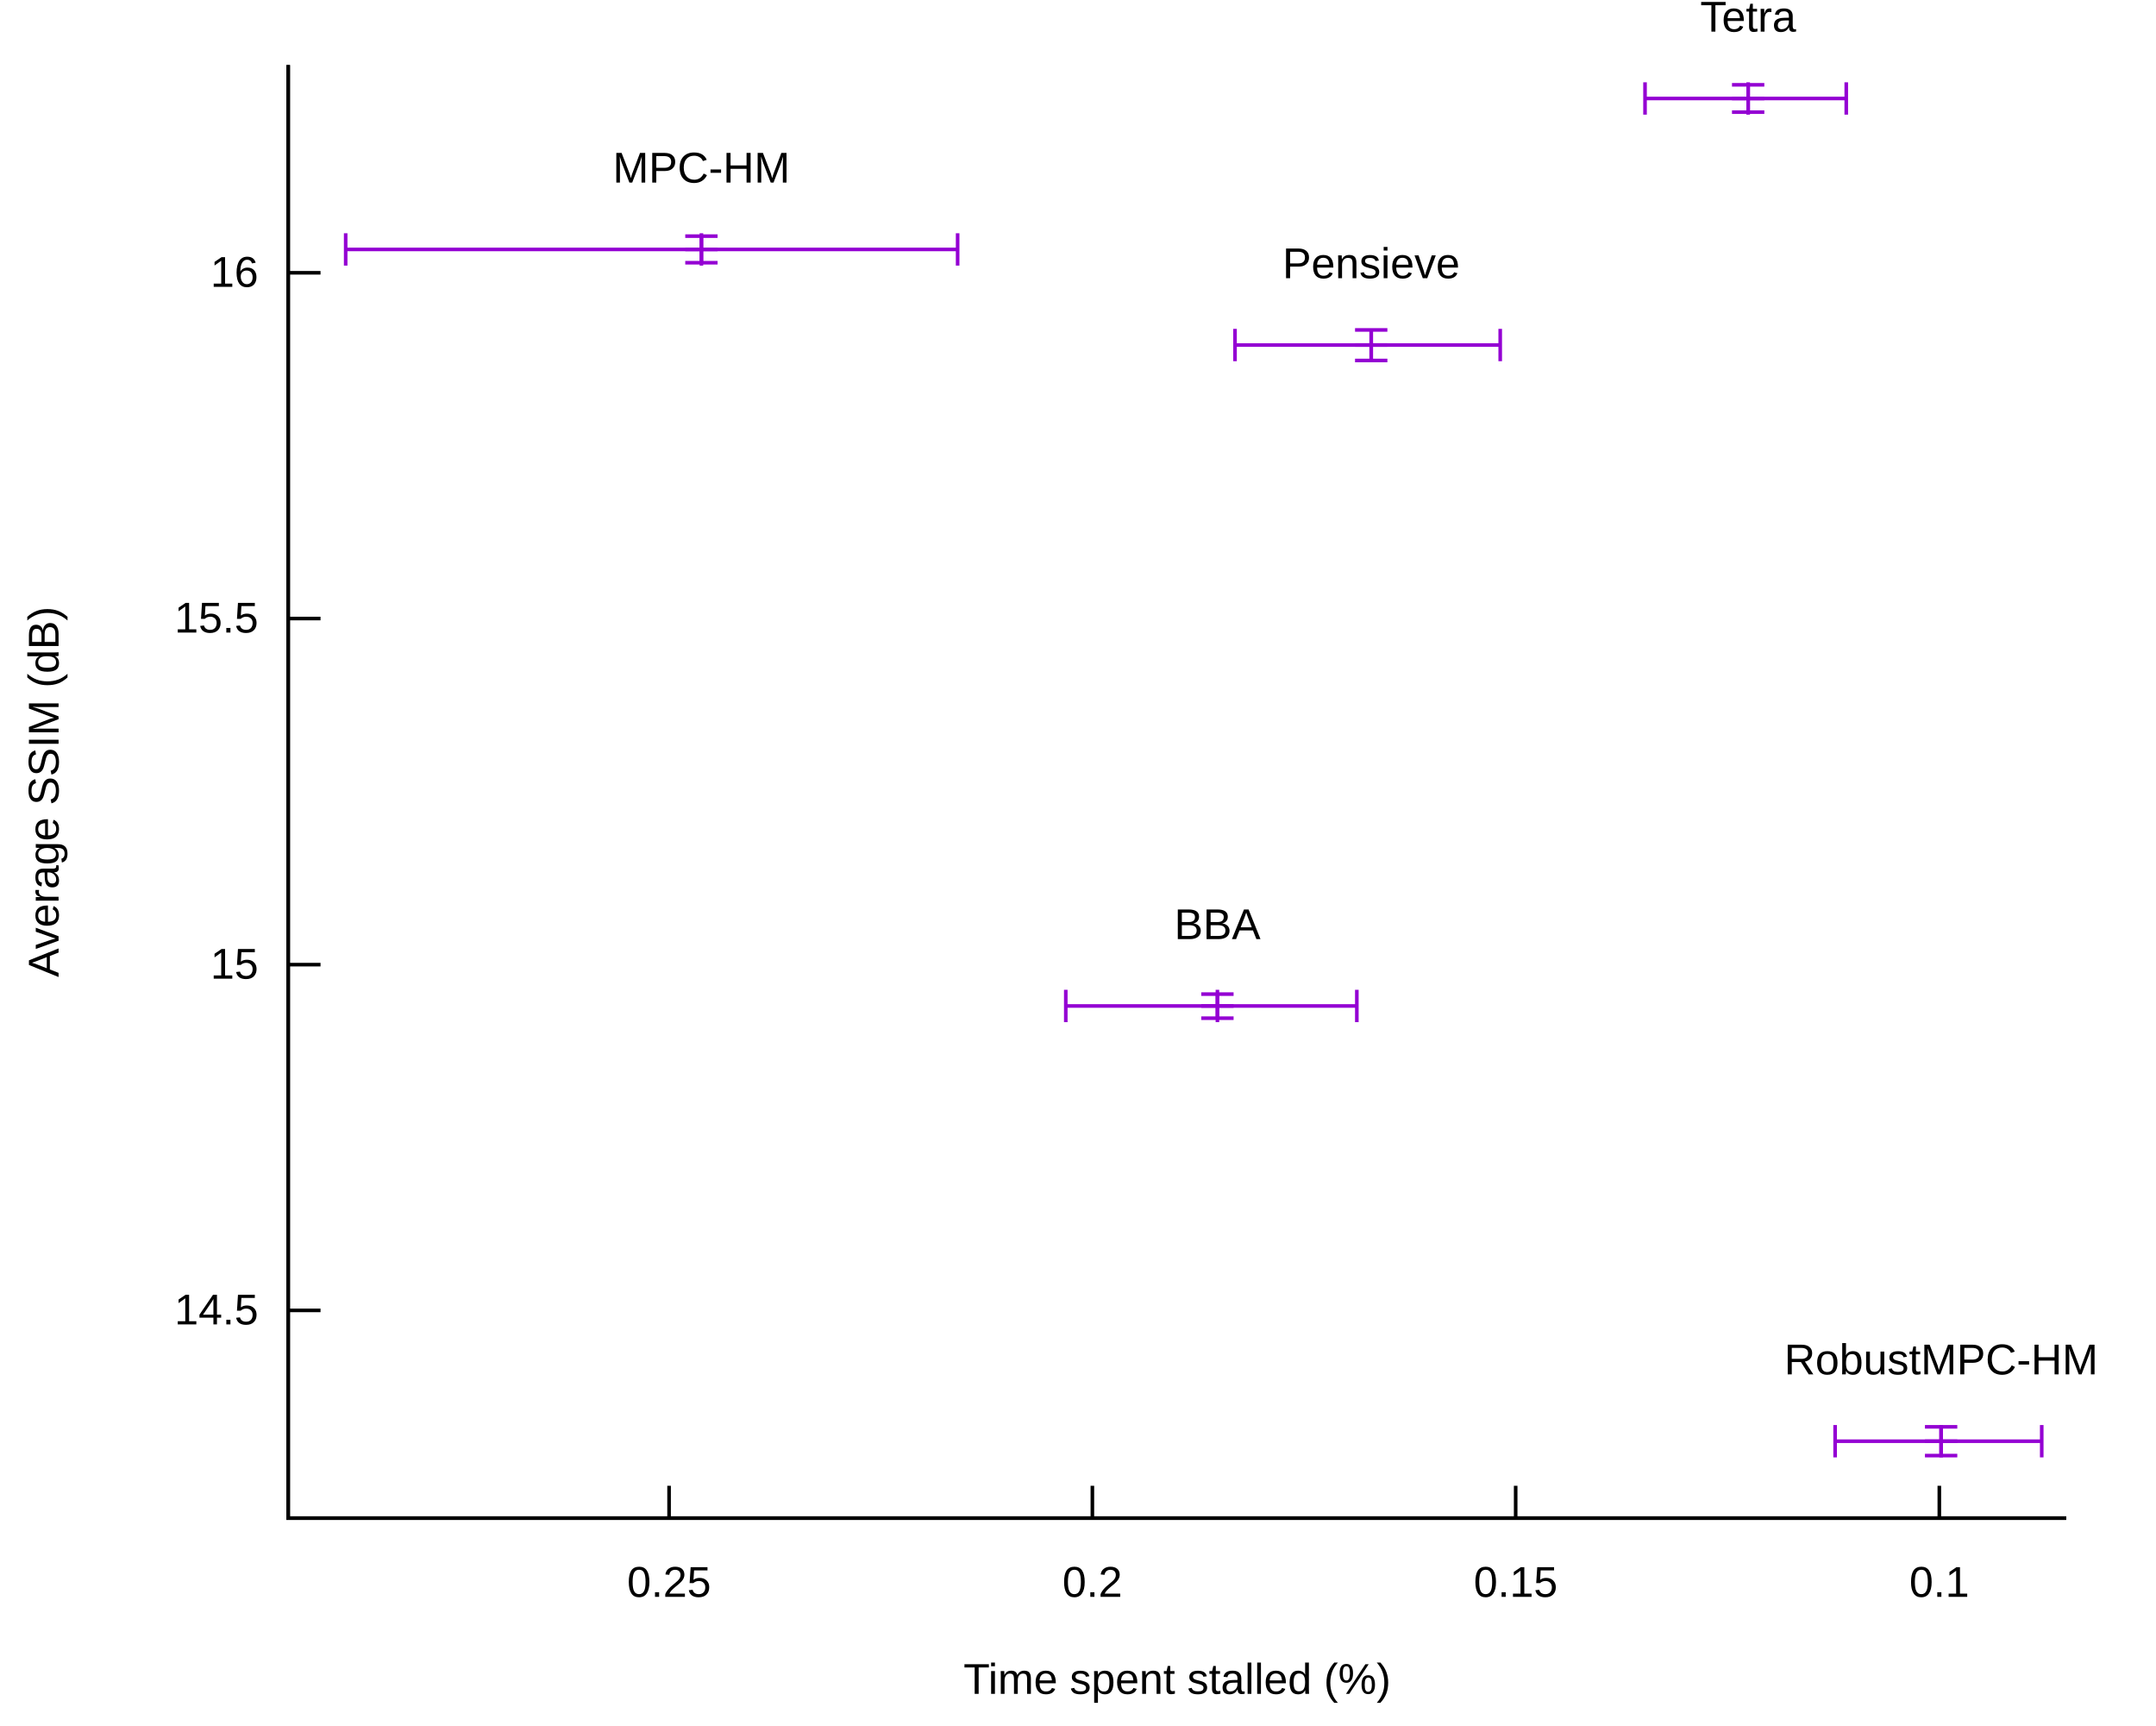
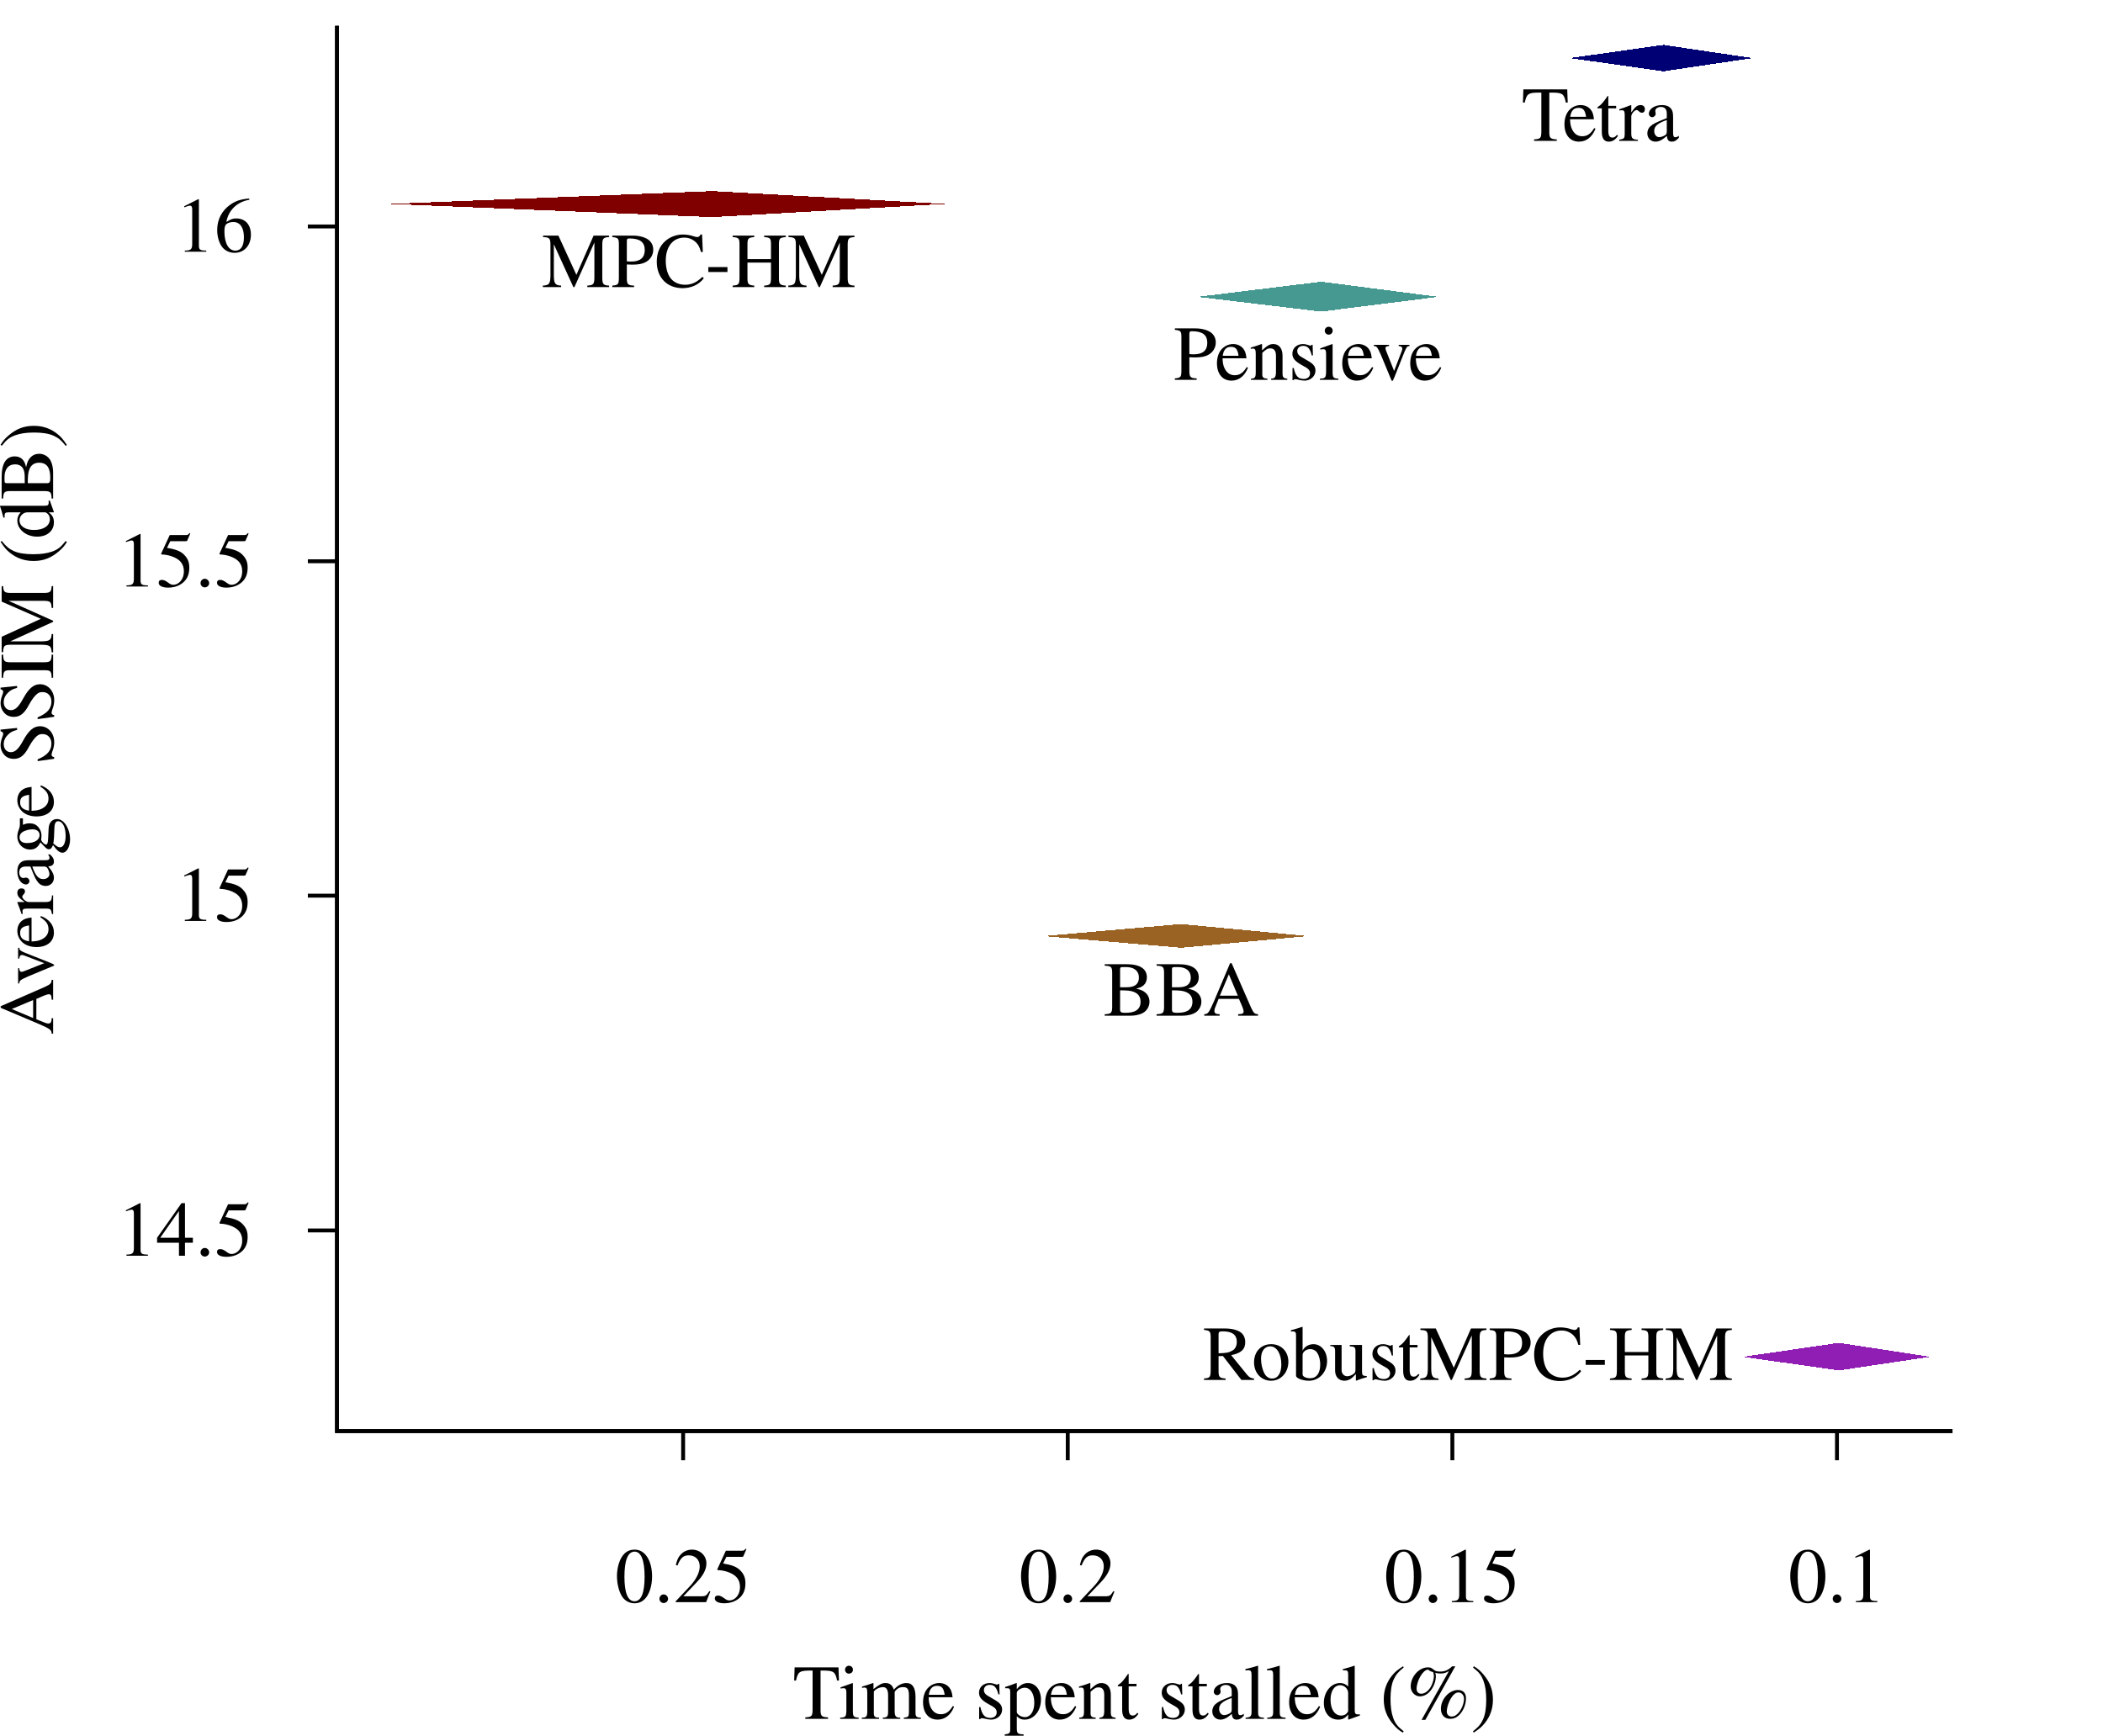
- <svg xmlns="http://www.w3.org/2000/svg" xmlns:xlink="http://www.w3.org/1999/xlink" width="600" height="480" viewBox="0 0 600 480">
-   <g id="gnuplot_canvas">
-     <rect x="0" y="0" width="600" height="480" fill="none" />
-     <defs>
-       <circle id="gpDot" r="0.5" stroke-width="0.5" stroke="currentColor" />
-       <path id="gpPt0" stroke-width="0.222" stroke="currentColor" d="M-1,0 h2 M0,-1 v2" />
-       <path id="gpPt1" stroke-width="0.222" stroke="currentColor" d="M-1,-1 L1,1 M1,-1 L-1,1" />
-       <path id="gpPt2" stroke-width="0.222" stroke="currentColor" d="M-1,0 L1,0 M0,-1 L0,1 M-1,-1 L1,1 M-1,1 L1,-1" />
-       <rect id="gpPt3" stroke-width="0.222" stroke="currentColor" x="-1" y="-1" width="2" height="2" />
-       <rect id="gpPt4" stroke-width="0.222" stroke="currentColor" fill="currentColor" x="-1" y="-1" width="2" height="2" />
-       <circle id="gpPt5" stroke-width="0.222" stroke="currentColor" cx="0" cy="0" r="1" />
-       <use xlink:href="#gpPt5" id="gpPt6" fill="currentColor" stroke="none" />
-       <path id="gpPt7" stroke-width="0.222" stroke="currentColor" d="M0,-1.33 L-1.33,0.67 L1.33,0.67 z" />
-       <use xlink:href="#gpPt7" id="gpPt8" fill="currentColor" stroke="none" />
-       <use xlink:href="#gpPt7" id="gpPt9" stroke="currentColor" transform="rotate(180)" />
-       <use xlink:href="#gpPt9" id="gpPt10" fill="currentColor" stroke="none" />
-       <use xlink:href="#gpPt3" id="gpPt11" stroke="currentColor" transform="rotate(45)" />
-       <use xlink:href="#gpPt11" id="gpPt12" fill="currentColor" stroke="none" />
-       <path id="gpPt13" stroke-width="0.222" stroke="currentColor" d="M0,1.330 L1.265,0.411 L0.782,-1.067 L-0.782,-1.076 L-1.265,0.411 z" />
-       <use xlink:href="#gpPt13" id="gpPt14" fill="currentColor" stroke="none" />
-       <filter id="textbox" filterUnits="objectBoundingBox" x="0" y="0" height="1" width="1">
-         <feFlood flood-color="white" flood-opacity="1" result="bgnd" />
-         <feComposite in="SourceGraphic" in2="bgnd" operator="atop" />
+ <svg xmlns="http://www.w3.org/2000/svg" xmlns:xlink="http://www.w3.org/1999/xlink" width="540.765" height="446.38" viewBox="0 0 540.765 446.38" version="1.1" id="svg474">
+   <defs id="defs478">
+     <defs id="defs274">
+       <circle style="stroke:currentColor;stroke-width:0.5" cy="0" cx="0" r="0.5" id="gpDot" />
+       <path style="stroke:currentColor;stroke-width:0.133" d="M -1,0 H 1 M 0,-1 v 2" id="gpPt0" />
+       <path style="stroke:currentColor;stroke-width:0.133" d="M -1,-1 1,1 M 1,-1 -1,1" id="gpPt1" />
+       <path style="stroke:currentColor;stroke-width:0.133" d="M -1,0 H 1 M 0,-1 v 2 m -1,-2 2,2 m -2,0 2,-2" id="gpPt2" />
+       <rect style="stroke:currentColor;stroke-width:0.133" height="2" width="2" y="-1" x="-1" id="gpPt3" />
+       <rect style="fill:currentColor;stroke:currentColor;stroke-width:0.133" height="2" width="2" y="-1" x="-1" id="gpPt4" />
+       <circle style="stroke:currentColor;stroke-width:0.133" r="1" cy="0" cx="0" id="gpPt5" />
+       <use height="100%" width="100%" y="0" x="0" style="fill:currentColor;stroke:none" id="gpPt6" xlink:href="#gpPt5" />
+       <path style="stroke:currentColor;stroke-width:0.133" d="m 0,-1.33 -1.33,2 h 2.66 z" id="gpPt7" />
+       <use height="100%" width="100%" y="0" x="0" style="fill:currentColor;stroke:none" id="gpPt8" xlink:href="#gpPt7" />
+       <use height="100%" width="100%" y="0" x="0" style="stroke:currentColor" transform="scale(-1)" id="gpPt9" xlink:href="#gpPt7" />
+       <use height="100%" width="100%" y="0" x="0" style="fill:currentColor;stroke:none" id="gpPt10" xlink:href="#gpPt9" />
+       <use height="100%" width="100%" y="0" x="0" style="stroke:currentColor" transform="rotate(45)" id="gpPt11" xlink:href="#gpPt3" />
+       <use height="100%" width="100%" y="0" x="0" style="fill:currentColor;stroke:none" id="gpPt12" xlink:href="#gpPt11" />
+       <path style="stroke:currentColor;stroke-width:0.133" d="M 0,1.33 1.265,0.411 0.782,-1.067 -0.782,-1.076 -1.265,0.411 Z" id="gpPt13" />
+       <use height="100%" width="100%" y="0" x="0" style="fill:currentColor;stroke:none" id="gpPt14" xlink:href="#gpPt13" />
+       <filter width="1" height="1" y="0" x="0" filterUnits="objectBoundingBox" id="textbox">
+         <feFlood id="feFlood264" result="bgnd" flood-opacity="1" flood-color="white" />
+         <feComposite id="feComposite266" operator="atop" in2="bgnd" in="SourceGraphic" />
      </filter>
-       <filter id="greybox" filterUnits="objectBoundingBox" x="0" y="0" height="1" width="1">
-         <feFlood flood-color="lightgrey" flood-opacity="1" result="grey" />
-         <feComposite in="SourceGraphic" in2="grey" operator="atop" />
+       <filter width="1" height="1" y="0" x="0" filterUnits="objectBoundingBox" id="greybox">
+         <feFlood id="feFlood269" result="grey" flood-opacity="1" flood-color="lightgrey" />
+         <feComposite id="feComposite271" operator="atop" in2="grey" in="SourceGraphic" />
      </filter>
    </defs>
-     <g fill="none" color="white" stroke="currentColor" stroke-width="1.00" stroke-linecap="butt" stroke-linejoin="miter">
- </g>
-     <g fill="none" color="black" stroke="currentColor" stroke-width="1.00" stroke-linecap="butt" stroke-linejoin="miter">
-       <path stroke="black" d="M80.2,364.6 L89.2,364.6  " />
-       <g transform="translate(71.9,368.5)" stroke="none" fill="black" font-family="Arial" font-size="12.00" text-anchor="end">
-         <text>
-           <tspan font-family="Arial"> 14.5</tspan>
-         </text>
-       </g>
+   </defs>
+   <g style="color:#ffffff;fill:none;stroke:currentColor;stroke-width:1;stroke-linecap:butt;stroke-linejoin:miter" id="g276" transform="translate(-55.84,-23.46)" />
+   <g style="color:#000000;fill:none;stroke:currentColor;stroke-width:1;stroke-linecap:butt;stroke-linejoin:miter" id="g286" transform="translate(-55.84,-23.46)">
+     <path style="stroke:#000000" id="path278" d="M 142.5,339.9 H 135" />
+     <g style="font-size:20px;font-family:Times;text-anchor:end;fill:#000000;stroke:none" id="g284" font-size="20.00" transform="translate(121,346.4)">
+       <text id="text282">
+         <tspan style="font-family:Times" id="tspan280">14.5</tspan>
+       </text>
    </g>
-     <g fill="none" color="black" stroke="currentColor" stroke-width="1.00" stroke-linecap="butt" stroke-linejoin="miter">
-       <path stroke="black" d="M80.2,268.4 L89.2,268.4  " />
-       <g transform="translate(71.9,272.3)" stroke="none" fill="black" font-family="Arial" font-size="12.00" text-anchor="end">
-         <text>
-           <tspan font-family="Arial"> 15</tspan>
-         </text>
-       </g>
+   </g>
+   <g style="color:#000000;fill:none;stroke:currentColor;stroke-width:1;stroke-linecap:butt;stroke-linejoin:miter" id="g296" transform="translate(-55.84,-23.46)">
+     <path style="stroke:#000000" id="path288" d="M 142.5,253.8 H 135" />
+     <g style="font-size:20px;font-family:Times;text-anchor:end;fill:#000000;stroke:none" id="g294" font-size="20.00" transform="translate(121,260.3)">
+       <text id="text292">
+         <tspan style="font-family:Times" id="tspan290">15</tspan>
+       </text>
    </g>
-     <g fill="none" color="black" stroke="currentColor" stroke-width="1.00" stroke-linecap="butt" stroke-linejoin="miter">
-       <path stroke="black" d="M80.2,172.1 L89.2,172.1  " />
-       <g transform="translate(71.9,176.0)" stroke="none" fill="black" font-family="Arial" font-size="12.00" text-anchor="end">
-         <text>
-           <tspan font-family="Arial"> 15.5</tspan>
-         </text>
-       </g>
+   </g>
+   <g style="color:#000000;fill:none;stroke:currentColor;stroke-width:1;stroke-linecap:butt;stroke-linejoin:miter" id="g306" transform="translate(-55.84,-23.46)">
+     <path style="stroke:#000000" id="path298" d="M 142.5,167.8 H 135" />
+     <g style="font-size:20px;font-family:Times;text-anchor:end;fill:#000000;stroke:none" id="g304" font-size="20.00" transform="translate(121,174.3)">
+       <text id="text302">
+         <tspan style="font-family:Times" id="tspan300">15.5</tspan>
+       </text>
    </g>
-     <g fill="none" color="black" stroke="currentColor" stroke-width="1.00" stroke-linecap="butt" stroke-linejoin="miter">
-       <path stroke="black" d="M80.2,75.9 L89.2,75.9  " />
-       <g transform="translate(71.9,79.8)" stroke="none" fill="black" font-family="Arial" font-size="12.00" text-anchor="end">
-         <text>
-           <tspan font-family="Arial"> 16</tspan>
-         </text>
-       </g>
+   </g>
+   <g style="color:#000000;fill:none;stroke:currentColor;stroke-width:1;stroke-linecap:butt;stroke-linejoin:miter" id="g316" transform="translate(-55.84,-23.46)">
+     <path style="stroke:#000000" id="path308" d="M 142.5,81.7 H 135" />
+     <g style="font-size:20px;font-family:Times;text-anchor:end;fill:#000000;stroke:none" id="g314" font-size="20.00" transform="translate(121,88.2)">
+       <text id="text312">
+         <tspan style="font-family:Times" id="tspan310">16</tspan>
+       </text>
    </g>
-     <g fill="none" color="black" stroke="currentColor" stroke-width="1.00" stroke-linecap="butt" stroke-linejoin="miter">
-       <path stroke="black" d="M539.7,422.4 L539.7,413.4  " />
-       <g transform="translate(539.7,444.3)" stroke="none" fill="black" font-family="Arial" font-size="12.00" text-anchor="middle">
-         <text>
-           <tspan font-family="Arial"> 0.1</tspan>
-         </text>
-       </g>
+   </g>
+   <g style="color:#000000;fill:none;stroke:currentColor;stroke-width:1;stroke-linecap:butt;stroke-linejoin:miter" id="g326" transform="translate(-55.84,-23.46)">
+     <path style="stroke:#000000" id="path318" d="M 528.2,391.5 V 399" />
+     <g style="font-size:20px;font-family:Times;text-anchor:middle;fill:#000000;stroke:none" id="g324" font-size="20.00" transform="translate(528.2,435.5)">
+       <text id="text322">
+         <tspan style="font-family:Times" id="tspan320">0.1</tspan>
+       </text>
    </g>
-     <g fill="none" color="black" stroke="currentColor" stroke-width="1.00" stroke-linecap="butt" stroke-linejoin="miter">
-       <path stroke="black" d="M421.8,422.4 L421.8,413.4  " />
-       <g transform="translate(421.8,444.3)" stroke="none" fill="black" font-family="Arial" font-size="12.00" text-anchor="middle">
-         <text>
-           <tspan font-family="Arial"> 0.15</tspan>
-         </text>
-       </g>
+   </g>
+   <g style="color:#000000;fill:none;stroke:currentColor;stroke-width:1;stroke-linecap:butt;stroke-linejoin:miter" id="g336" transform="translate(-55.84,-23.46)">
+     <path style="stroke:#000000" id="path328" d="M 429.3,391.5 V 399" />
+     <g style="font-size:20px;font-family:Times;text-anchor:middle;fill:#000000;stroke:none" id="g334" font-size="20.00" transform="translate(429.3,435.5)">
+       <text id="text332">
+         <tspan style="font-family:Times" id="tspan330">0.15</tspan>
+       </text>
    </g>
-     <g fill="none" color="black" stroke="currentColor" stroke-width="1.00" stroke-linecap="butt" stroke-linejoin="miter">
-       <path stroke="black" d="M304.0,422.4 L304.0,413.4  " />
-       <g transform="translate(304.0,444.3)" stroke="none" fill="black" font-family="Arial" font-size="12.00" text-anchor="middle">
-         <text>
-           <tspan font-family="Arial"> 0.2</tspan>
-         </text>
-       </g>
+   </g>
+   <g style="color:#000000;fill:none;stroke:currentColor;stroke-width:1;stroke-linecap:butt;stroke-linejoin:miter" id="g346" transform="translate(-55.84,-23.46)">
+     <path style="stroke:#000000" id="path338" d="M 330.4,391.5 V 399" />
+     <g style="font-size:20px;font-family:Times;text-anchor:middle;fill:#000000;stroke:none" id="g344" font-size="20.00" transform="translate(330.4,435.5)">
+       <text id="text342">
+         <tspan style="font-family:Times" id="tspan340">0.2</tspan>
+       </text>
    </g>
-     <g fill="none" color="black" stroke="currentColor" stroke-width="1.00" stroke-linecap="butt" stroke-linejoin="miter">
-       <path stroke="black" d="M186.2,422.4 L186.2,413.4  " />
-       <g transform="translate(186.2,444.3)" stroke="none" fill="black" font-family="Arial" font-size="12.00" text-anchor="middle">
-         <text>
-           <tspan font-family="Arial"> 0.25</tspan>
-         </text>
-       </g>
+   </g>
+   <g style="color:#000000;fill:none;stroke:currentColor;stroke-width:1;stroke-linecap:butt;stroke-linejoin:miter" id="g356" transform="translate(-55.84,-23.46)">
+     <path style="stroke:#000000" id="path348" d="M 231.5,391.5 V 399" />
+     <g style="font-size:20px;font-family:Times;text-anchor:middle;fill:#000000;stroke:none" id="g354" font-size="20.00" transform="translate(231.5,435.5)">
+       <text id="text352">
+         <tspan style="font-family:Times" id="tspan350">0.25</tspan>
+       </text>
    </g>
-     <g fill="none" color="black" stroke="currentColor" stroke-width="1.00" stroke-linecap="butt" stroke-linejoin="miter">
- </g>
-     <g fill="none" color="black" stroke="currentColor" stroke-width="1.00" stroke-linecap="butt" stroke-linejoin="miter">
-       <path stroke="black" d="M80.2,18.1 L80.2,422.4 L575.0,422.4 M575.0,18.1 M80.2,18.1  " />
+   </g>
+   <g style="color:#000000;fill:none;stroke:currentColor;stroke-width:1;stroke-linecap:butt;stroke-linejoin:miter" id="g358" transform="translate(-55.84,-23.46)" />
+   <g style="color:#000000;fill:none;stroke:currentColor;stroke-width:1;stroke-linecap:butt;stroke-linejoin:miter" id="g362" transform="translate(-55.84,-23.46)">
+     <path style="stroke:#000000" id="path360" d="m 142.5,30.1 v 361.4 h 415.4 m 0,-361.4 m -415.4,0" />
+   </g>
+   <g style="color:#000000;fill:none;stroke:#000000;stroke-width:0;stroke-linecap:butt;stroke-linejoin:miter" id="g364" transform="translate(-55.84,-23.46)" />
+   <g style="color:#000000;fill:none;stroke:currentColor;stroke-width:0;stroke-linecap:butt;stroke-linejoin:miter" id="g372" transform="translate(-55.84,-23.46)">
+     <g style="stroke:none;shape-rendering:crispEdges" id="g368">
+       <polygon style="fill:#000075" id="polygon366" points="459.5,38.4 483.6,41.8 506.5,38.4 483.6,35 " />
    </g>
-     <g fill="none" color="black" stroke="currentColor" stroke-width="1.00" stroke-linecap="butt" stroke-linejoin="miter">
-       <g transform="translate(16.3,220.3) rotate(270)" stroke="none" fill="black" font-family="Arial" font-size="12.00" text-anchor="middle">
-         <text>
-           <tspan font-family="Arial">Average SSIM (dB)</tspan>
-         </text>
-       </g>
+     <path style="stroke:#000000;stroke-dasharray:none" id="path370" d="m 506.5,38.4 -22.9,-3.4 -24.1,3.4 24.1,3.4 z" />
+ Z </g>
+   <g style="color:#000000;fill:none;stroke:currentColor;stroke-width:0;stroke-linecap:butt;stroke-linejoin:miter" id="g380" transform="translate(-55.84,-23.46)">
+     <g style="stroke:none;shape-rendering:crispEdges" id="g376">
+       <polygon style="fill:#800000" id="polygon374" points="156,75.9 239,79.3 298.9,75.9 239,72.6 " />
    </g>
-     <g fill="none" color="black" stroke="currentColor" stroke-width="1.00" stroke-linecap="butt" stroke-linejoin="miter">
-       <g transform="translate(327.6,471.3)" stroke="none" fill="black" font-family="Arial" font-size="12.00" text-anchor="middle">
-         <text>
-           <tspan font-family="Arial">Time spent stalled (%)</tspan>
-         </text>
-       </g>
+     <path style="stroke:#000000;stroke-dasharray:none" id="path378" d="m 298.9,75.9 -59.9,-3.3 -83,3.3 83,3.4 z" />
+ Z </g>
+   <g style="color:#000000;fill:none;stroke:currentColor;stroke-width:0;stroke-linecap:butt;stroke-linejoin:miter" id="g388" transform="translate(-55.84,-23.46)">
+     <g style="stroke:none;shape-rendering:crispEdges" id="g384">
+       <polygon style="fill:#911eb4" id="polygon382" points="504,372.4 528.7,375.9 552.2,372.4 528.7,368.8 " />
    </g>
-     <g fill="none" color="black" stroke="currentColor" stroke-width="1.00" stroke-linecap="butt" stroke-linejoin="miter">
- </g>
-     <g id="gnuplot_plot_1">
-       <g fill="none" color="black" stroke="currentColor" stroke-width="1.00" stroke-linecap="butt" stroke-linejoin="miter">
-         <path stroke="rgb(148,   0, 211)" d="M486.5,31.2 L486.5,23.6 M482.0,31.2 L491.0,31.2 M482.0,23.6 L491.0,23.6 M195.2,73.1 L195.2,65.7   M190.7,73.1 L199.7,73.1 M190.7,65.7 L199.7,65.7 M540.2,405.0 L540.2,397.0 M535.7,405.0 L544.7,405.0   M535.7,397.0 L544.7,397.0 M381.6,100.3 L381.6,91.8 M377.1,100.3 L386.1,100.3 M377.1,91.8 L386.1,91.8   M338.8,283.3 L338.8,276.6 M334.3,283.3 L343.3,283.3 M334.3,276.6 L343.3,276.6 M513.8,27.4 L457.8,27.4   M513.8,31.9 L513.8,22.9 M457.8,31.9 L457.8,22.9 M266.5,69.4 L96.2,69.4 M266.5,73.9 L266.5,64.9   M96.2,73.9 L96.2,64.9 M568.2,401.0 L510.7,401.0 M568.2,405.5 L568.2,396.5 M510.7,405.5 L510.7,396.5   M417.5,96.0 L343.7,96.0 M417.5,100.5 L417.5,91.5 M343.7,100.5 L343.7,91.5 M377.6,279.9 L296.6,279.9   M377.6,284.4 L377.6,275.4 M296.6,284.4 L296.6,275.4  " />
-         <use xlink:href="#gpPt0" transform="translate(486.5,27.4) scale(4.50)" color="rgb(148,   0, 211)" />
-         <use xlink:href="#gpPt0" transform="translate(195.2,69.4) scale(4.50)" color="rgb(148,   0, 211)" />
-         <use xlink:href="#gpPt0" transform="translate(540.2,401.0) scale(4.50)" color="rgb(148,   0, 211)" />
-         <use xlink:href="#gpPt0" transform="translate(381.6,96.0) scale(4.50)" color="rgb(148,   0, 211)" />
-         <use xlink:href="#gpPt0" transform="translate(338.8,279.9) scale(4.50)" color="rgb(148,   0, 211)" />
-       </g>
+     <path style="stroke:#000000;stroke-dasharray:none" id="path386" d="m 552.2,372.4 -23.5,-3.6 -24.7,3.6 24.7,3.5 z" />
+ Z </g>
+   <g style="color:#000000;fill:none;stroke:currentColor;stroke-width:0;stroke-linecap:butt;stroke-linejoin:miter" id="g396" transform="translate(-55.84,-23.46)">
+     <g style="stroke:none;shape-rendering:crispEdges" id="g392">
+       <polygon style="fill:#469990" id="polygon390" points="363.8,99.8 395.6,103.6 425.7,99.8 395.6,95.9 " />
    </g>
-     <g id="gnuplot_plot_2">
-       <g fill="none" color="black" stroke="currentColor" stroke-width="1.00" stroke-linecap="butt" stroke-linejoin="miter">
-         <g transform="translate(486.5,8.8)" stroke="none" fill="black" font-family="Arial" font-size="12.00" text-anchor="middle">
-           <text>
-             <tspan font-family="Arial">Tetra</tspan>
-           </text>
-         </g>
-         <g transform="translate(195.2,50.8)" stroke="none" fill="black" font-family="Arial" font-size="12.00" text-anchor="middle">
-           <text>
-             <tspan font-family="Arial">MPC-HM</tspan>
-           </text>
-         </g>
-         <g transform="translate(540.2,382.4)" stroke="none" fill="black" font-family="Arial" font-size="12.00" text-anchor="middle">
-           <text>
-             <tspan font-family="Arial">RobustMPC-HM</tspan>
-           </text>
-         </g>
-         <g transform="translate(381.6,77.4)" stroke="none" fill="black" font-family="Arial" font-size="12.00" text-anchor="middle">
-           <text>
-             <tspan font-family="Arial">Pensieve</tspan>
-           </text>
-         </g>
-         <g transform="translate(338.8,261.3)" stroke="none" fill="black" font-family="Arial" font-size="12.00" text-anchor="middle">
-           <text>
-             <tspan font-family="Arial">BBA</tspan>
-           </text>
-         </g>
-       </g>
+     <path style="stroke:#000000;stroke-dasharray:none" id="path394" d="m 425.7,99.8 -30.1,-3.9 -31.8,3.9 31.8,3.8 z" />
+ Z </g>
+   <g style="color:#000000;fill:none;stroke:currentColor;stroke-width:0;stroke-linecap:butt;stroke-linejoin:miter" id="g404" transform="translate(-55.84,-23.46)">
+     <g style="stroke:none;shape-rendering:crispEdges" id="g400">
+       <polygon style="fill:#9a6324" id="polygon398" points="324.2,264.2 359.6,267.2 392.2,264.2 359.6,261.1 " />
    </g>
-     <g fill="none" color="white" stroke="black" stroke-width="2.00" stroke-linecap="butt" stroke-linejoin="miter">
- </g>
-     <g fill="none" color="black" stroke="currentColor" stroke-width="2.00" stroke-linecap="butt" stroke-linejoin="miter">
- </g>
-     <g fill="none" color="black" stroke="black" stroke-width="1.00" stroke-linecap="butt" stroke-linejoin="miter">
- </g>
-     <g fill="none" color="black" stroke="currentColor" stroke-width="1.00" stroke-linecap="butt" stroke-linejoin="miter">
-       <path stroke="black" d="M80.2,18.1 L80.2,422.4 L575.0,422.4 M575.0,18.1 M80.2,18.1  " />
+     <path style="stroke:#000000;stroke-dasharray:none" id="path402" d="m 392.2,264.2 -32.6,-3.1 -35.4,3.1 35.4,3 z" />
+ Z </g>
+   <g style="color:#000000;fill:none;stroke:#000000;stroke-width:1;stroke-linecap:butt;stroke-linejoin:miter" id="g406" transform="translate(-55.84,-23.46)" />
+   <g style="color:#000000;fill:none;stroke:currentColor;stroke-width:1;stroke-linecap:butt;stroke-linejoin:miter" id="g414" transform="translate(-55.84,-23.46)">
+     <g style="font-size:20px;font-family:Times;text-anchor:middle;fill:#000000;stroke:none" id="g412" font-size="20.00" transform="rotate(-90,140.15,70.65)">
+       <text id="text410">
+         <tspan style="font-family:Times" id="tspan408">Average SSIM (dB)</tspan>
+       </text>
    </g>
-     <g fill="none" color="black" stroke="currentColor" stroke-width="1.00" stroke-linecap="butt" stroke-linejoin="miter">
- </g>
  </g>
+   <g style="color:#000000;fill:none;stroke:currentColor;stroke-width:1;stroke-linecap:butt;stroke-linejoin:miter" id="g422" transform="translate(-55.84,-23.46)">
+     <g style="font-size:20px;font-family:Times;text-anchor:middle;fill:#000000;stroke:none" id="g420" font-size="20.00" transform="translate(350.2,465.5)">
+       <text id="text418">
+         <tspan style="font-family:Times" id="tspan416">Time spent stalled (%)</tspan>
+       </text>
+     </g>
+   </g>
+   <g style="color:#000000;fill:none;stroke:currentColor;stroke-width:1;stroke-linecap:butt;stroke-linejoin:miter" id="g424" transform="translate(-55.84,-23.46)" />
+   <g style="color:#000000;font-size:20px;font-family:Times;text-anchor:middle;fill:#000000;stroke:none;stroke-width:1;stroke-linecap:butt;stroke-linejoin:miter" id="g432" font-size="20.00" transform="translate(411.502,36.22552)">
+     <text id="text430">
+       <tspan style="font-family:Times" id="tspan428">Tetra</tspan>
+     </text>
+   </g>
+   <g style="color:#000000;font-size:20px;font-family:Times;text-anchor:middle;fill:#000000;stroke:none;stroke-width:1;stroke-linecap:butt;stroke-linejoin:miter" id="g438" font-size="20.00" transform="translate(179.7963,73.82552)">
+     <text id="text436">
+       <tspan style="font-family:Times" id="tspan434">MPC-HM</tspan>
+     </text>
+   </g>
+   <g style="color:#000000;font-size:20px;font-family:Times;text-anchor:middle;fill:#000000;stroke:none;stroke-width:1;stroke-linecap:butt;stroke-linejoin:miter" id="g444" font-size="20.00" transform="translate(377.5542,354.8887)">
+     <text id="text442">
+       <tspan style="font-family:Times" id="tspan440">RobustMPC-HM</tspan>
+     </text>
+   </g>
+   <g style="color:#000000;font-size:20px;font-family:Times;text-anchor:middle;fill:#000000;stroke:none;stroke-width:1;stroke-linecap:butt;stroke-linejoin:miter" id="g450" font-size="20.00" transform="translate(336.3963,97.68614)">
+     <text id="text448">
+       <tspan style="font-family:Times" id="tspan446">Pensieve</tspan>
+     </text>
+   </g>
+   <g style="color:#000000;font-size:20px;font-family:Times;text-anchor:middle;fill:#000000;stroke:none;stroke-width:1;stroke-linecap:butt;stroke-linejoin:miter" id="g456" font-size="20.00" transform="translate(303.76,261.2043)">
+     <text id="text454">
+       <tspan style="font-family:Times" id="tspan452">BBA</tspan>
+     </text>
+   </g>
+   <g style="color:#ffffff;fill:none;stroke:#000000;stroke-width:2;stroke-linecap:butt;stroke-linejoin:miter" id="g461" transform="translate(-55.84,-23.46)" />
+   <g style="color:#000000;fill:none;stroke:currentColor;stroke-width:2;stroke-linecap:butt;stroke-linejoin:miter" id="g463" transform="translate(-55.84,-23.46)" />
+   <g style="color:#000000;fill:none;stroke:#000000;stroke-width:1;stroke-linecap:butt;stroke-linejoin:miter" id="g465" transform="translate(-55.84,-23.46)" />
+   <g style="color:#000000;fill:none;stroke:currentColor;stroke-width:1;stroke-linecap:butt;stroke-linejoin:miter" id="g469" transform="translate(-55.84,-23.46)">
+     <path style="stroke:#000000" id="path467" d="m 142.5,30.1 v 361.4 h 415.4 m 0,-361.4 m -415.4,0" />
+   </g>
+   <g style="color:#000000;fill:none;stroke:currentColor;stroke-width:1;stroke-linecap:butt;stroke-linejoin:miter" id="g471" transform="translate(-55.84,-23.46)" />
</svg>
